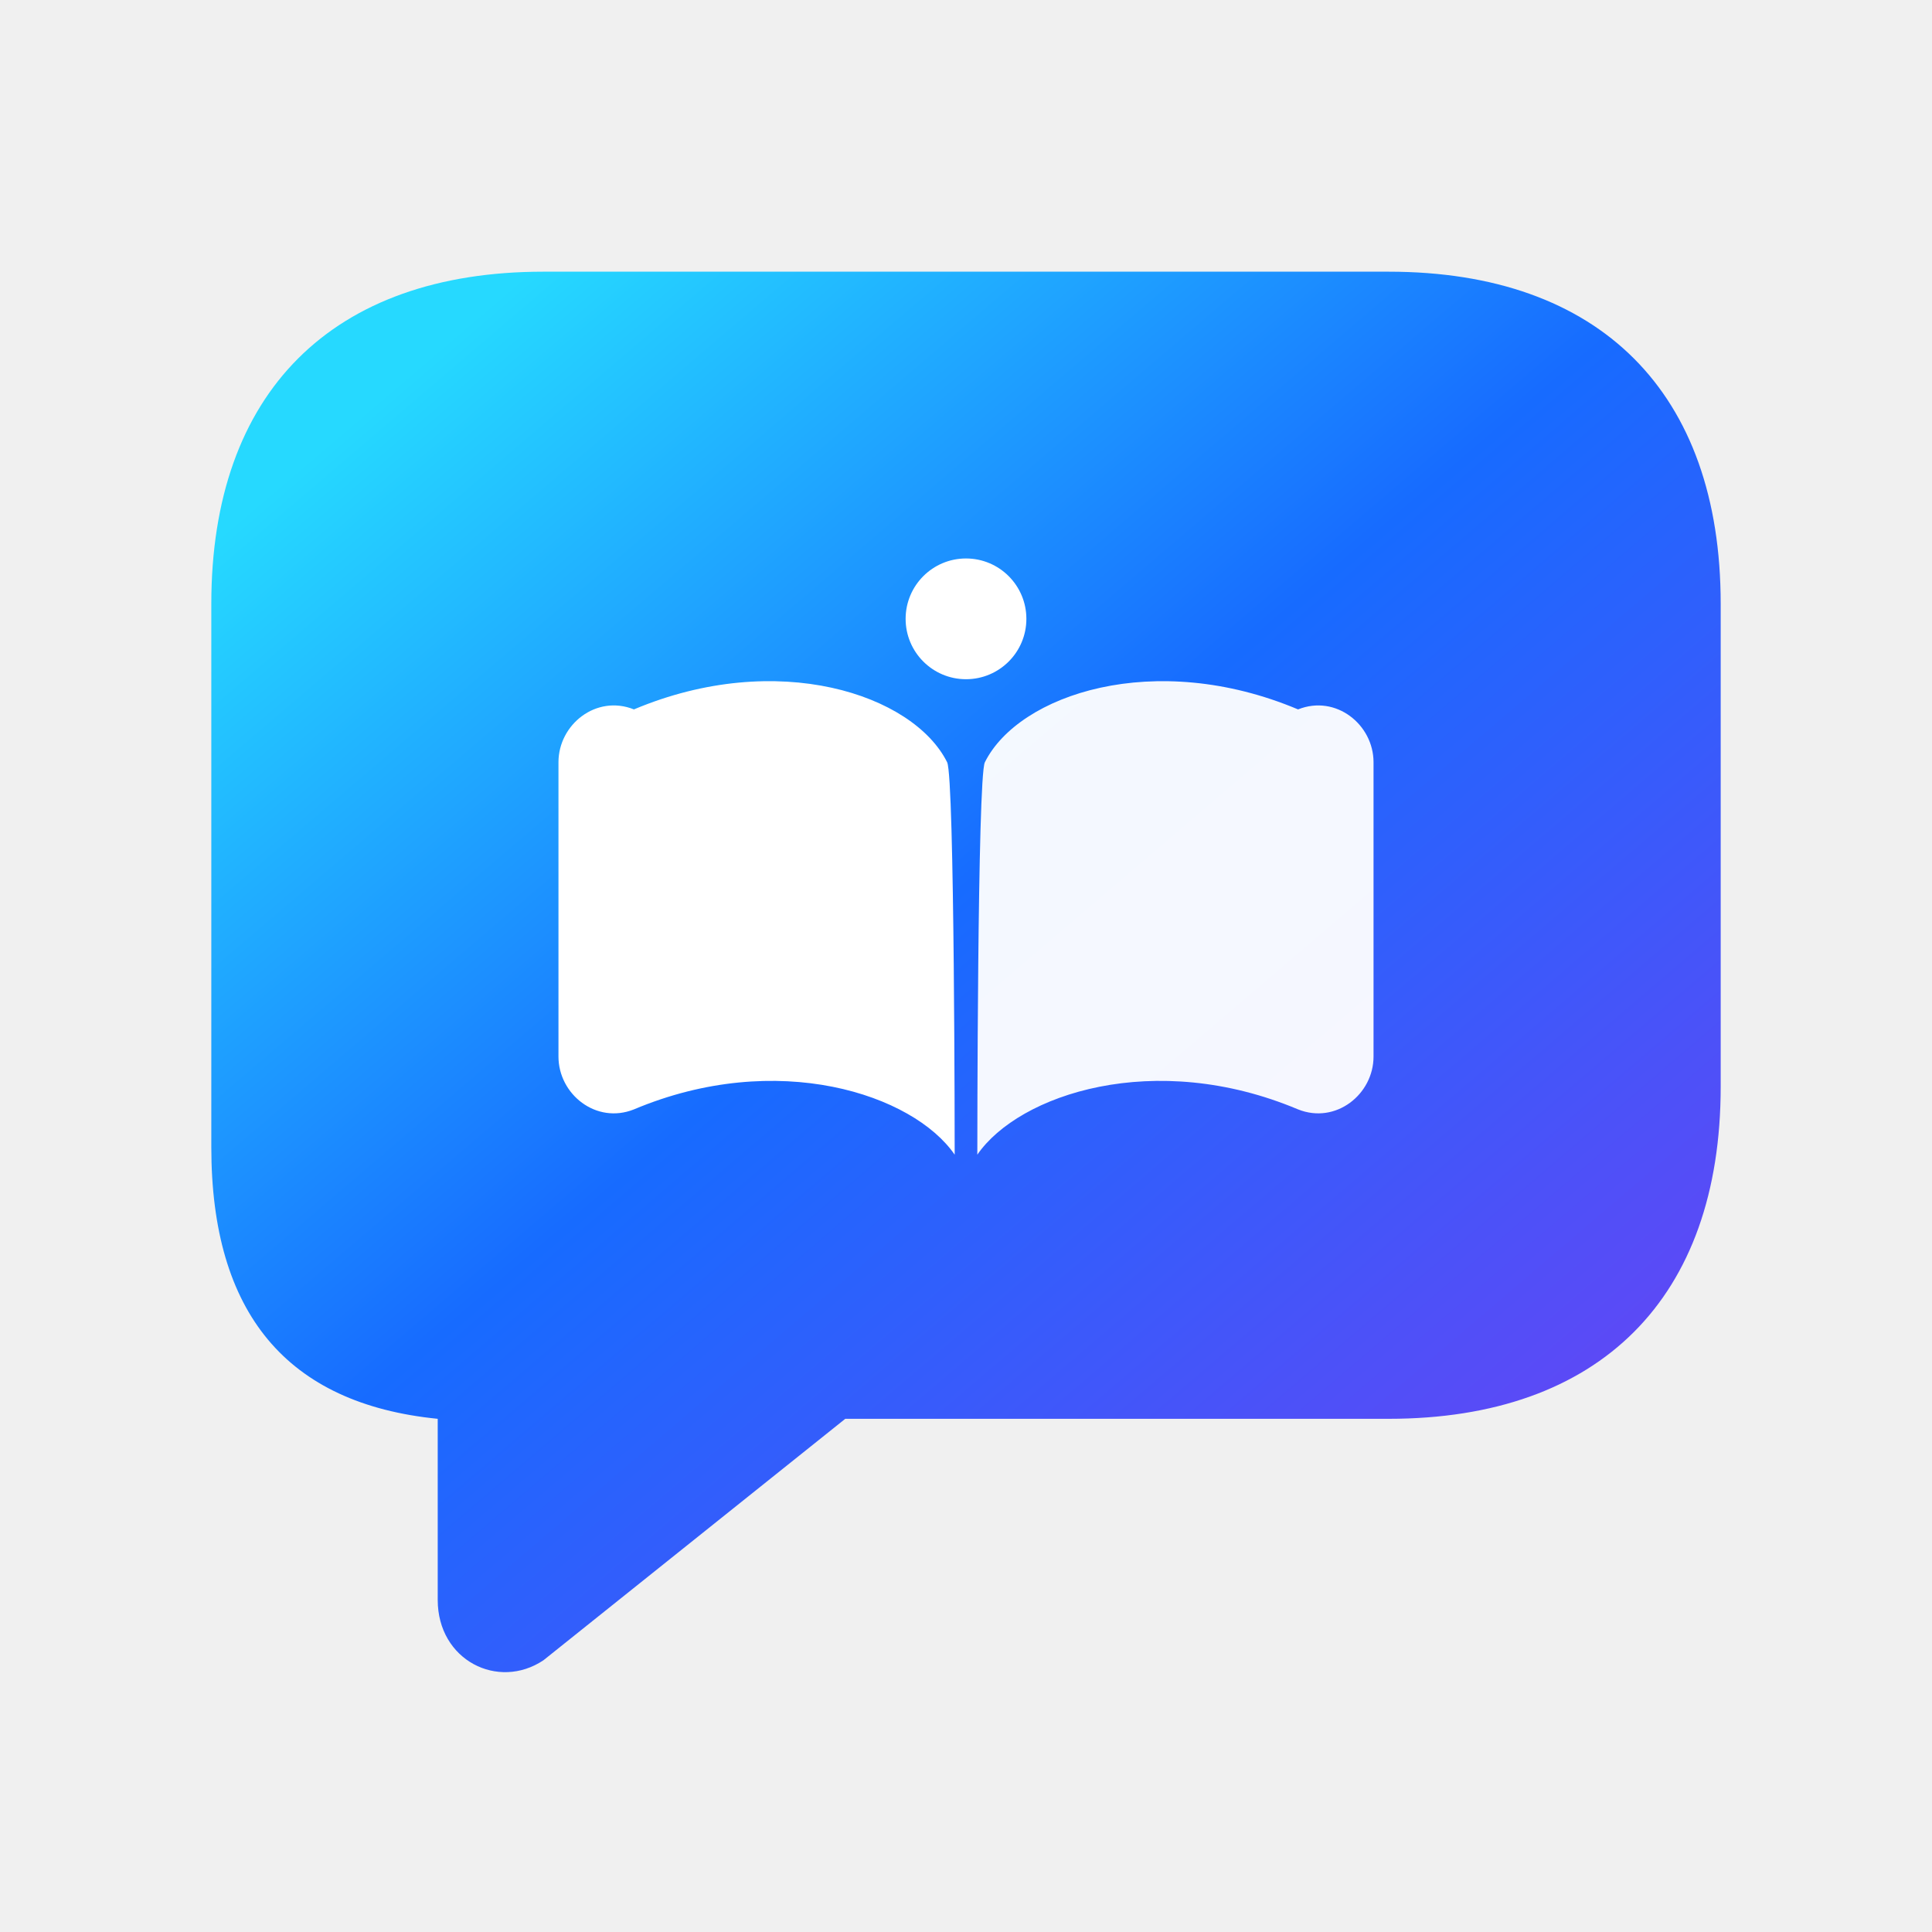
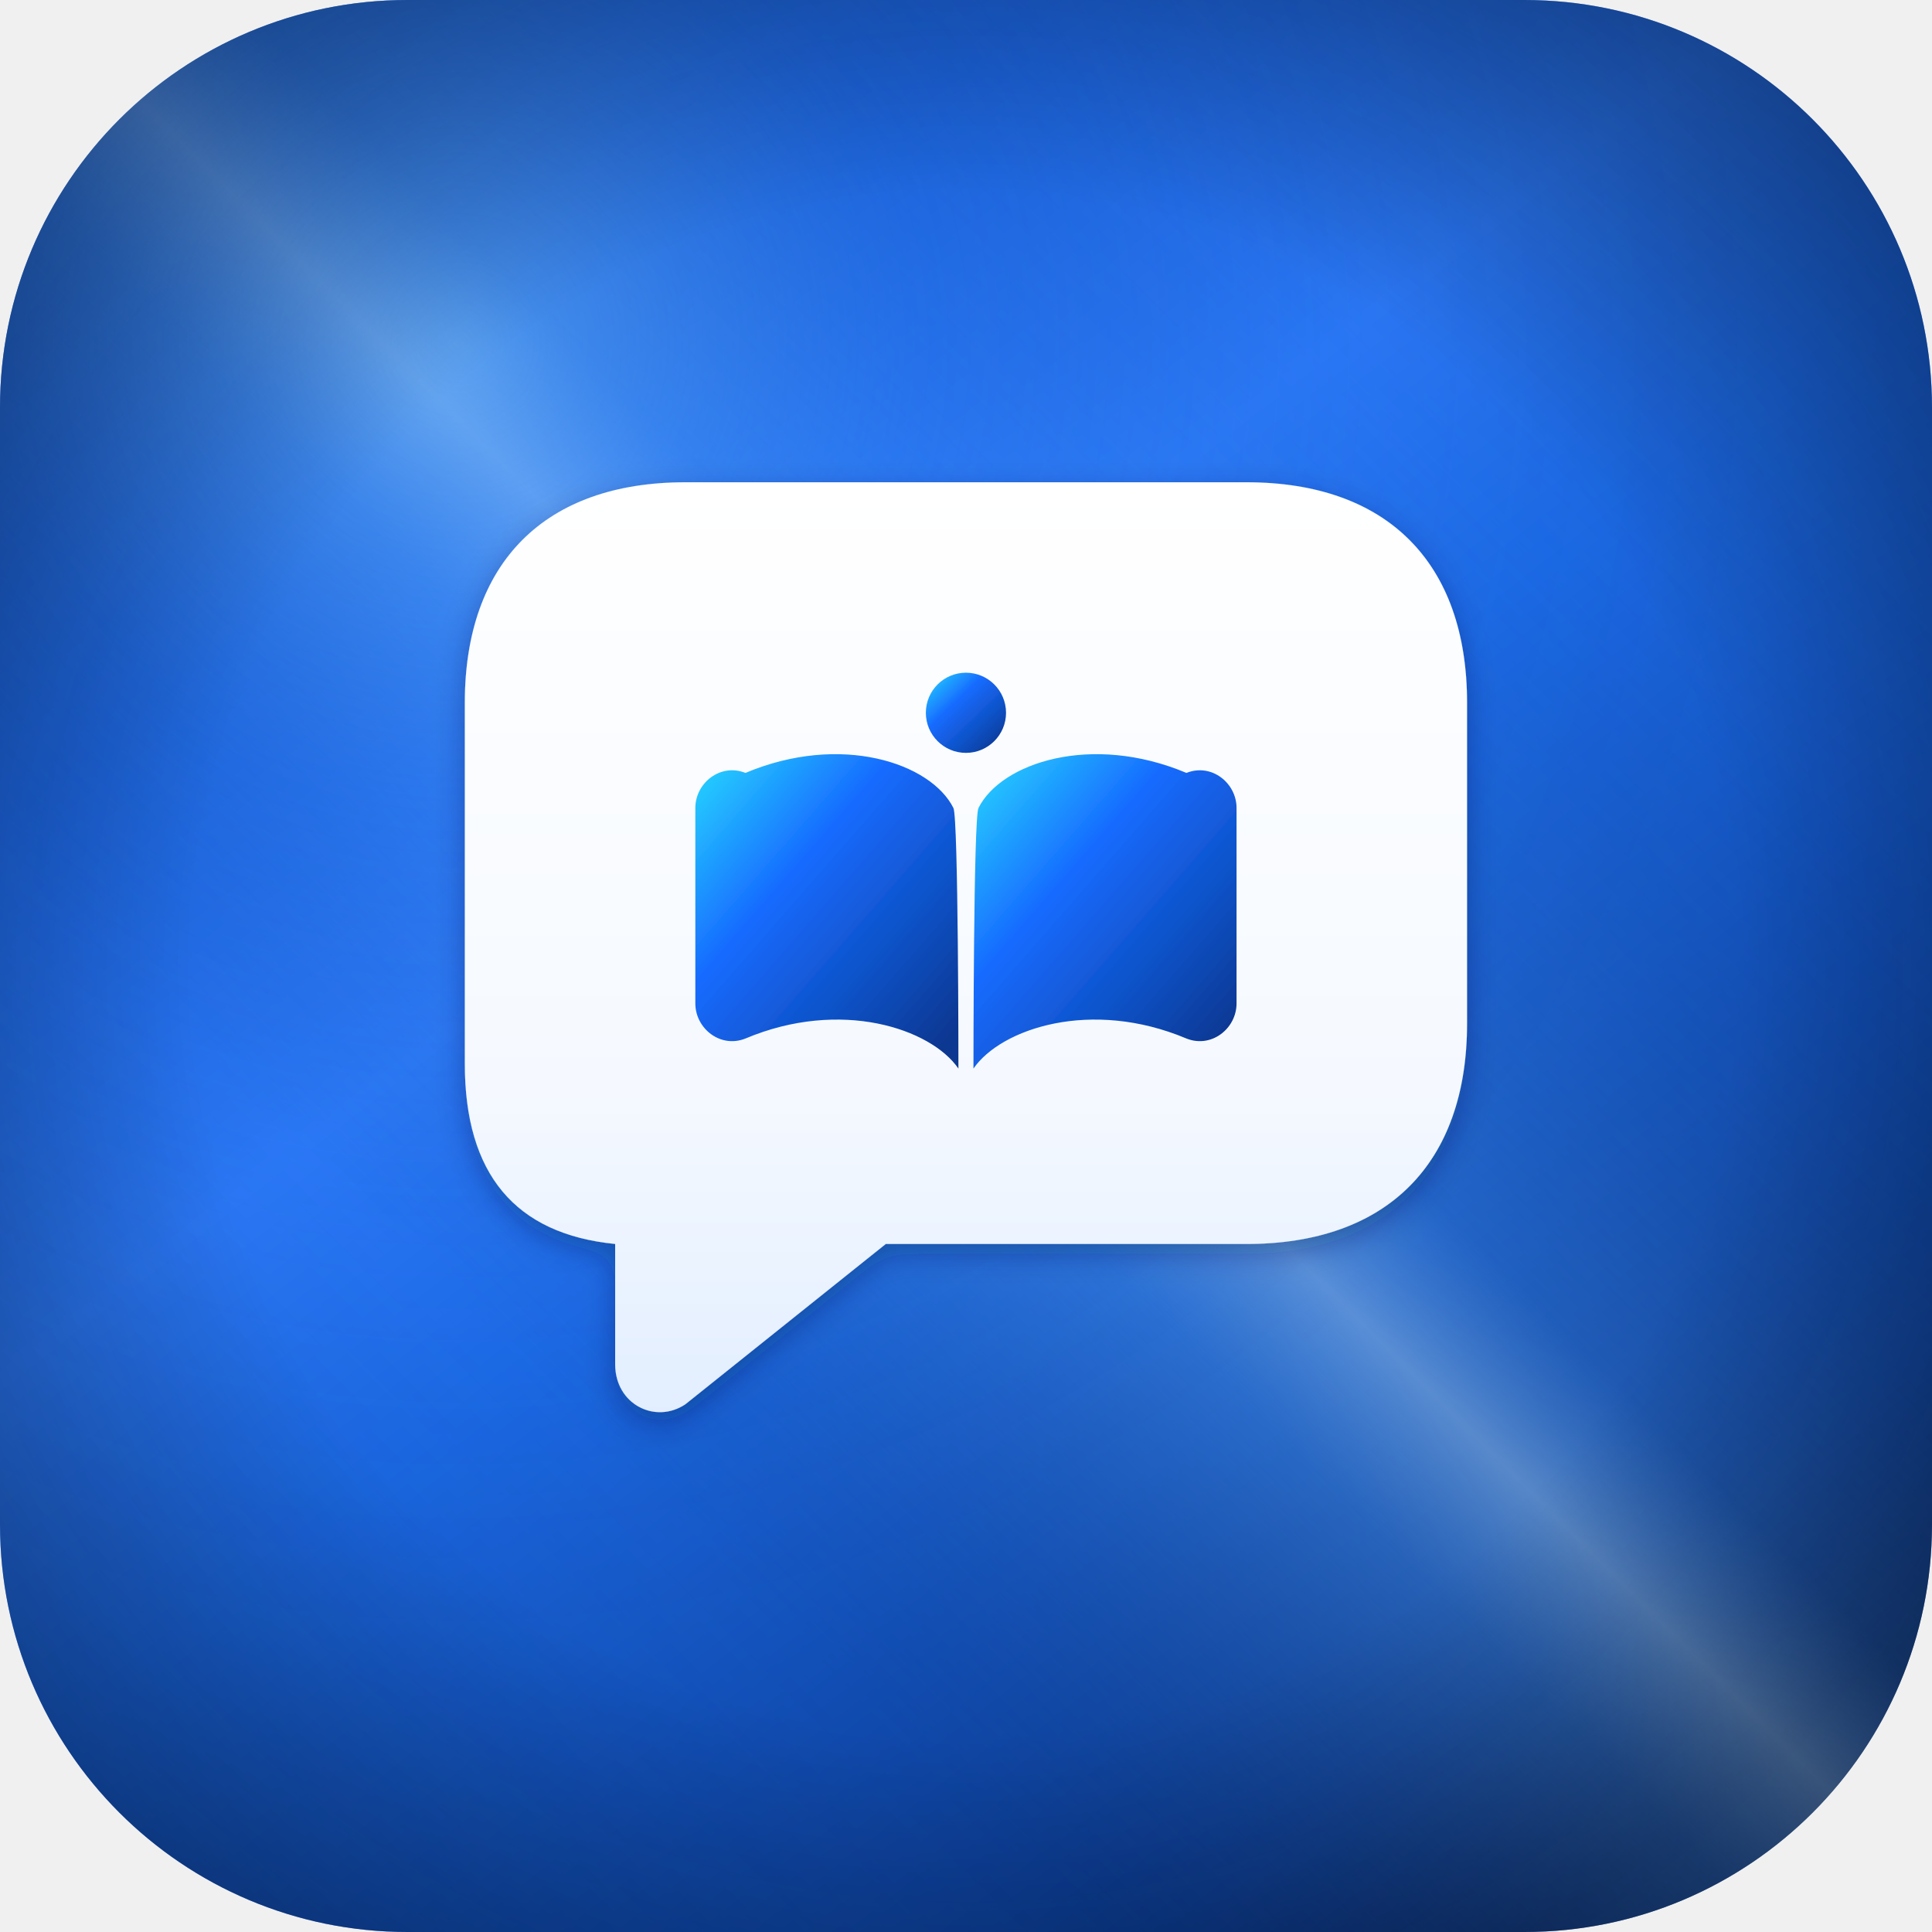
- <svg xmlns="http://www.w3.org/2000/svg" viewBox="0 0 512 512" fill="none">
+ <svg xmlns="http://www.w3.org/2000/svg" viewBox="0 0 512 512" width="512" height="512">
  <defs>
-     <linearGradient id="wpPulseFavicon" x1="12%" y1="8%" x2="88%" y2="92%">
-       <stop offset="0%" stop-color="#26D9FF" />
-       <stop offset="46%" stop-color="#176BFF" />
-       <stop offset="100%" stop-color="#6545F5" />
+     <linearGradient id="wpMetallicBaseFav" x1="15%" y1="5%" x2="85%" y2="95%">
+       <stop offset="0%" stop-color="#1750B2" />
+       <stop offset="18%" stop-color="#1B60D4" />
+       <stop offset="38%" stop-color="#2E7EFF" />
+       <stop offset="52%" stop-color="#1D6DEC" />
+       <stop offset="72%" stop-color="#114EB5" />
+       <stop offset="90%" stop-color="#0A3686" />
+       <stop offset="100%" stop-color="#06225C" />
+     </linearGradient>
+     <linearGradient id="wpMetallicGleamFav" x1="0%" y1="100%" x2="100%" y2="0%">
+       <stop offset="0%" stop-color="#03163E" stop-opacity="0.3" />
+       <stop offset="28%" stop-color="#0D3B8E" stop-opacity="0.05" />
+       <stop offset="46%" stop-color="#5EACFF" stop-opacity="0.32" />
+       <stop offset="51%" stop-color="#A8D7FF" stop-opacity="0.48" />
+       <stop offset="56%" stop-color="#54A5FF" stop-opacity="0.25" />
+       <stop offset="75%" stop-color="#1148A6" stop-opacity="0.08" />
+       <stop offset="100%" stop-color="#041842" stop-opacity="0.35" />
+     </linearGradient>
+     <radialGradient id="wpLightFlareFav" cx="24%" cy="18%" r="68%">
+       <stop offset="0%" stop-color="#73BEFF" stop-opacity="0.45" />
+       <stop offset="35%" stop-color="#1F73FF" stop-opacity="0.18" />
+       <stop offset="70%" stop-color="#0F47B2" stop-opacity="0.05" />
+       <stop offset="100%" stop-color="#000000" stop-opacity="0" />
+     </radialGradient>
+     <radialGradient id="wpVignetteFav" cx="50%" cy="50%" r="72%">
+       <stop offset="55%" stop-color="#000000" stop-opacity="0" />
+       <stop offset="100%" stop-color="#020E28" stop-opacity="0.52" />
+     </radialGradient>
+     <filter id="wpSymbolShadowFav" x="-20%" y="-20%" width="140%" height="140%">
+       <feDropShadow dx="0" dy="16" stdDeviation="15" flood-color="#020C24" flood-opacity="0.58" />
+       <feDropShadow dx="0" dy="4" stdDeviation="6" flood-color="#061B48" flood-opacity="0.35" />
+     </filter>
+     <linearGradient id="wpBubblePlateFav" x1="0%" y1="0%" x2="0%" y2="100%">
+       <stop offset="0%" stop-color="#FFFFFF" />
+       <stop offset="65%" stop-color="#F5F9FF" />
+       <stop offset="100%" stop-color="#E2EEFF" />
+     </linearGradient>
+     <linearGradient id="wpWingsGradFav" x1="8%" y1="6%" x2="92%" y2="94%">
+       <stop offset="0%" stop-color="#24C6FF" />
+       <stop offset="35%" stop-color="#176BFF" />
+       <stop offset="75%" stop-color="#0E4EBF" />
+       <stop offset="100%" stop-color="#083792" />
    </linearGradient>
  </defs>
-   <path d="M144 72 H368 C424 72 456 104 456 160 V288 C456 344 424 376 368 376 H224 L144 440 C132 448 116 440 116 424 V376 C76 372 56 348 56 304 V160 C56 104 88 72 144 72 Z" fill="url(#wpPulseFavicon)" />
-   <path d="M168 188 C206 172 242 184 251 202 C253 206 253 306 253 306 C242 290 206 278 168 294 C158 298 148 290 148 280 V202 C148 192 158 184 168 188 Z" fill="#FFFFFF" />
-   <path d="M344 188 C306 172 270 184 261 202 C259 206 259 306 259 306 C270 290 306 278 344 294 C354 298 364 290 364 280 V202 C364 192 354 184 344 188 Z" fill="#FFFFFF" fill-opacity="0.95" />
-   <circle cx="256" cy="164" r="16" fill="#FFFFFF" />
+   <rect width="512" height="512" rx="108" fill="url(#wpMetallicBaseFav)" />
+   <rect width="512" height="512" rx="108" fill="url(#wpMetallicGleamFav)" />
+   <rect width="512" height="512" rx="108" fill="url(#wpLightFlareFav)" />
+   <rect width="512" height="512" rx="108" fill="url(#wpVignetteFav)" />
+   <g filter="url(#wpSymbolShadowFav)" transform="translate(86, 80) scale(0.664)">
+     <path d="M144 72 H368 C424 72 456 104 456 160 V288 C456 344 424 376 368 376 H224 L144 440 C132 448 116 440 116 424 V376 C76 372 56 348 56 304 V160 C56 104 88 72 144 72 Z" fill="url(#wpBubblePlateFav)" />
+     <path d="M168 188 C206 172 242 184 251 202 C253 206 253 306 253 306 C242 290 206 278 168 294 C158 298 148 290 148 280 V202 C148 192 158 184 168 188 Z" fill="url(#wpWingsGradFav)" />
+     <path d="M344 188 C306 172 270 184 261 202 C259 206 259 306 259 306 C270 290 306 278 344 294 C354 298 364 290 364 280 V202 C364 192 354 184 344 188 Z" fill="url(#wpWingsGradFav)" />
+     <circle cx="256" cy="164" r="16" fill="url(#wpWingsGradFav)" />
+   </g>
</svg>
